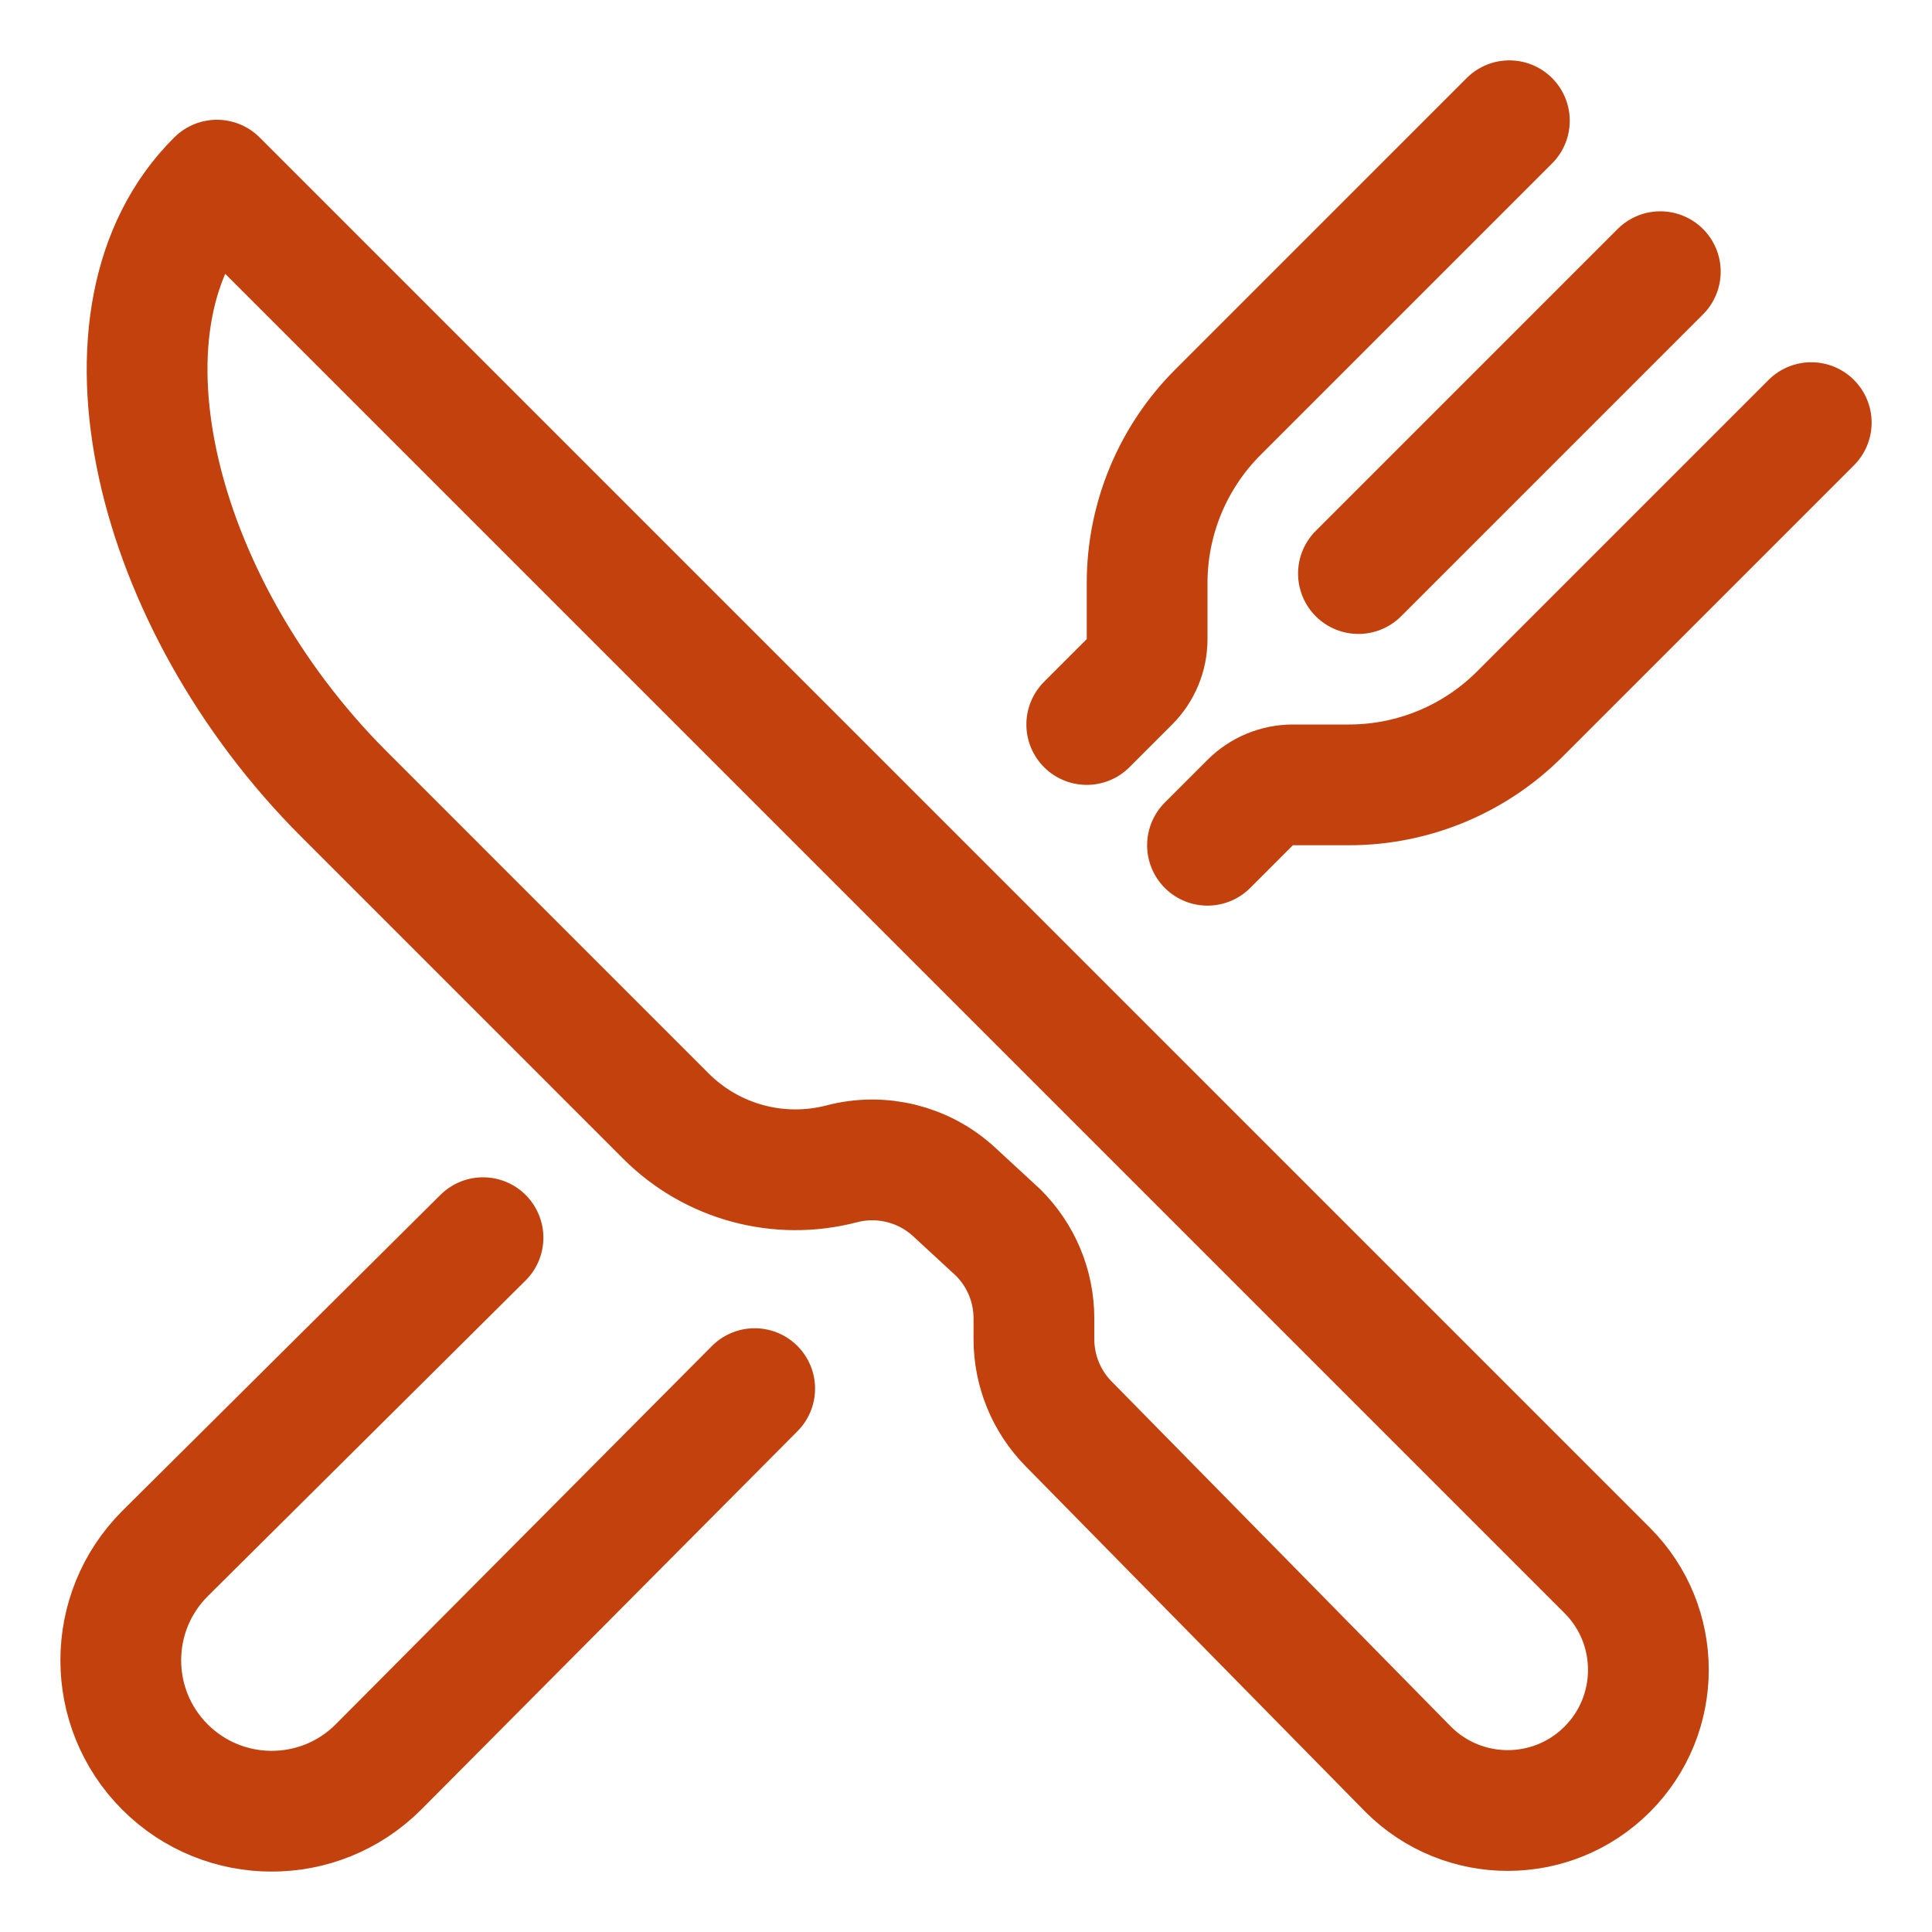
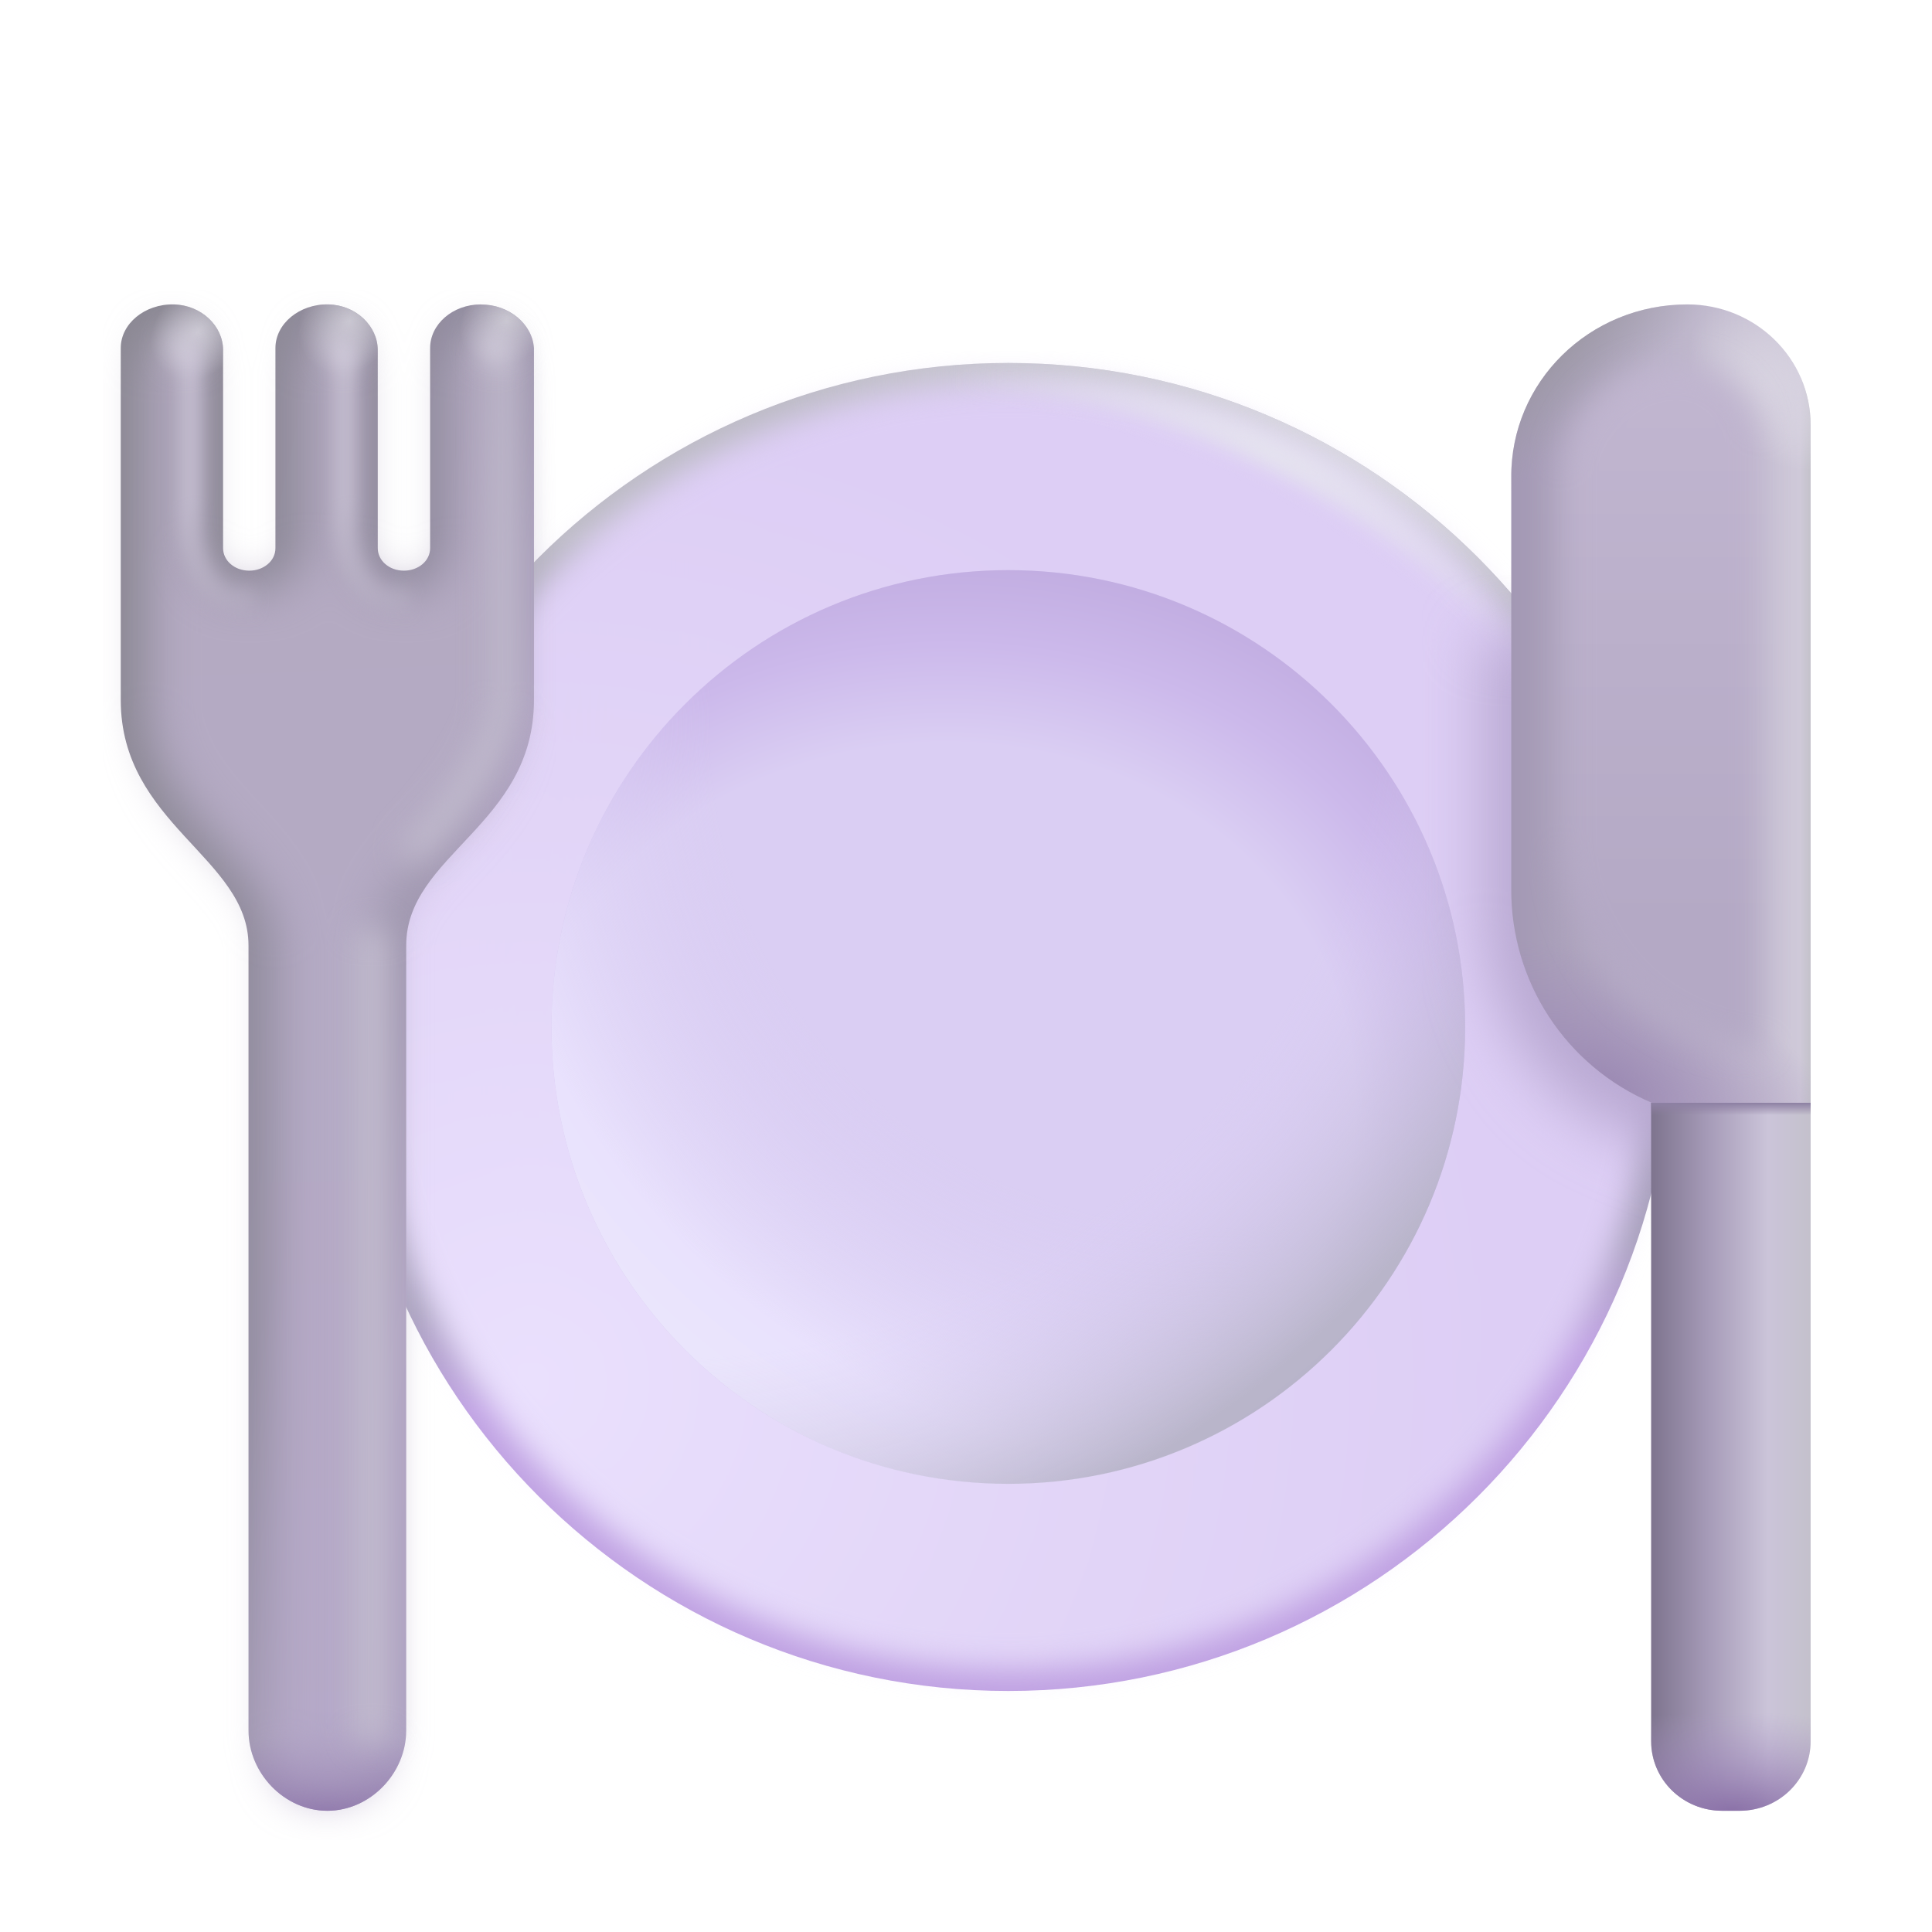
- <svg xmlns="http://www.w3.org/2000/svg" width="800px" height="800px" viewBox="0 0 512 512">
-   <path d="M57.49,47.74,425.92,416.17a37.28,37.28,0,0,1,0,52.72h0a37.29,37.29,0,0,1-52.72,0l-90-91.55A32,32,0,0,1,274,354.91v-5.53a32,32,0,0,0-9.52-22.78l-11.62-10.73a32,32,0,0,0-29.8-7.44h0A48.53,48.53,0,0,1,176.5,295.8L91.07,210.36C40.39,159.68,21.74,83.15,57.49,47.74Z" style="fill:none;stroke:#C2410C;stroke-linejoin:round;stroke-width:32px" />
-   <path d="M400,32l-77.25,77.25A64,64,0,0,0,304,154.51v14.86a16,16,0,0,1-4.69,11.32L288,192" style="fill:none;stroke:#C2410C;stroke-linecap:round;stroke-linejoin:round;stroke-width:32px" />
-   <path d="M320,224l11.31-11.31A16,16,0,0,1,342.63,208h14.86a64,64,0,0,0,45.26-18.75L480,112" style="fill:none;stroke:#C2410C;stroke-linecap:round;stroke-linejoin:round;stroke-width:32px" />
-   <line x1="440" y1="72" x2="360" y2="152" style="fill:none;stroke:#C2410C;stroke-linecap:round;stroke-linejoin:round;stroke-width:32px" />
-   <path d="M200,368,100.28,468.28a40,40,0,0,1-56.56,0h0a40,40,0,0,1,0-56.56L128,328" style="fill:none;stroke:#C2410C;stroke-linecap:round;stroke-linejoin:round;stroke-width:32px" />
+ <svg xmlns="http://www.w3.org/2000/svg" width="1em" height="1em" viewBox="0 0 32 32">
+   <g fill="none">
+     <path fill="url(#iFErVAj)" d="M16.7 28.008c6.075 0 10.999-4.924 10.999-10.998S22.775 6.012 16.7 6.012S5.703 10.936 5.703 17.01s4.924 10.998 10.998 10.998" />
+     <path fill="url(#iuL2Qrc)" d="M16.7 28.008c6.075 0 10.999-4.924 10.999-10.998S22.775 6.012 16.7 6.012S5.703 10.936 5.703 17.01s4.924 10.998 10.998 10.998" />
+     <g filter="url(#iFzocKe)">
+       <path fill="#DDCEF5" d="M16.726 27.655c5.893 0 10.67-4.777 10.67-10.67s-4.777-10.67-10.67-10.67s-10.67 4.776-10.67 10.67c0 5.893 4.777 10.67 10.67 10.67" />
+       <path fill="url(#inNTAWb)" d="M16.726 27.655c5.893 0 10.67-4.777 10.67-10.67s-4.777-10.67-10.67-10.67s-10.67 4.776-10.67 10.67c0 5.893 4.777 10.67 10.67 10.67" />
+     </g>
+     <g filter="url(#iWkcRnb)">
+       <path fill="url(#i8BKlws)" d="M15.755 6.344c3.202-.437 7.271.946 9.264 4.326c-2.577-2.476-5.315-4.002-9.264-4.326" />
+     </g>
+     <path fill="#D8CBF0" d="M16.7 24.577a7.567 7.567 0 1 0 .001-15.134a7.567 7.567 0 0 0 0 15.134" />
+     <path fill="url(#iM4AiLd)" d="M16.7 24.577a7.567 7.567 0 1 0 .001-15.134a7.567 7.567 0 0 0 0 15.134" />
+     <path fill="url(#iBOG8Ac)" d="M16.7 24.577a7.567 7.567 0 1 0 .001-15.134a7.567 7.567 0 0 0 0 15.134" />
+     <path fill="url(#i4nRUid)" d="M16.7 24.577a7.567 7.567 0 1 0 .001-15.134a7.567 7.567 0 0 0 0 15.134" />
+     <g filter="url(#iujb3Yd)">
+       <path fill="#B9A9D2" d="M28.906 10.531v9.032l-2.053-.822c-1.384-.551-2.295-2.01-2.295-3.653v-4.557z" />
+     </g>
+     <path fill="url(#iffrfid)" d="M27.949 5.042c1.127 0 2.041.895 2.041 1.998v11.226h-2.63a3.83 3.83 0 0 1-2.329-3.553V7.91c-.012-1.58 1.29-2.868 2.918-2.868" />
+     <path fill="url(#iwbqCDb)" d="M27.949 5.042c1.127 0 2.041.895 2.041 1.998v11.226h-2.63a3.83 3.83 0 0 1-2.329-3.553V7.91c-.012-1.58 1.29-2.868 2.918-2.868" />
+     <path fill="url(#iQ31Pdc)" d="M27.949 5.042c1.127 0 2.041.895 2.041 1.998v11.226h-2.63a3.83 3.83 0 0 1-2.329-3.553V7.91c-.012-1.58 1.29-2.868 2.918-2.868" />
+     <path fill="url(#iBKmM1d)" d="M27.949 5.042c1.127 0 2.041.895 2.041 1.998v11.226h-2.63a3.83 3.83 0 0 1-2.329-3.553V7.91c-.012-1.58 1.29-2.868 2.918-2.868" />
+     <g filter="url(#iIfXrIc)">
+       <path fill="url(#iDNVPKc)" d="M27.806 6.012c.758 0 1.374.603 1.374 1.345V17.38c-1.374 0-3.339-1.052-3.339-3.665v-5.77c-.008-1.065.869-1.932 1.965-1.932" />
+     </g>
+     <path fill="url(#imevdEb)" d="M27.348 18.266v10.573c0 .638.526 1.153 1.177 1.153h.288c.651 0 1.177-.515 1.177-1.153V18.266z" />
+     <path fill="url(#isv7DKb)" d="M27.348 18.266v10.573c0 .638.526 1.153 1.177 1.153h.288c.651 0 1.177-.515 1.177-1.153V18.266z" />
+     <path fill="url(#iD3cinc)" d="M27.348 18.266v10.573c0 .638.526 1.153 1.177 1.153h.288c.651 0 1.177-.515 1.177-1.153V18.266z" />
+     <path fill="url(#i0QUjvd)" d="M7.965 5.042c-.47 0-.841.33-.841.723V9.08c0 .213-.198.372-.434.372c-.247 0-.433-.17-.433-.372V5.797c0-.393-.359-.744-.817-.755c-.482-.01-.878.32-.878.723V9.08c0 .213-.198.372-.433.372c-.248 0-.434-.17-.434-.372V5.797c0-.393-.358-.744-.816-.755c-.483-.01-.879.32-.879.723v5.829c0 2.055 2.116 2.612 2.116 4.065v13.005c0 .706.595 1.328 1.306 1.328c.71 0 1.306-.622 1.306-1.328V15.66c0-1.505 2.116-1.994 2.116-4.065v-5.83c-.025-.392-.409-.722-.879-.722" />
+     <path fill="url(#i6ROzCd)" d="M7.965 5.042c-.47 0-.841.33-.841.723V9.08c0 .213-.198.372-.434.372c-.247 0-.433-.17-.433-.372V5.797c0-.393-.359-.744-.817-.755c-.482-.01-.878.32-.878.723V9.08c0 .213-.198.372-.433.372c-.248 0-.434-.17-.434-.372V5.797c0-.393-.358-.744-.816-.755c-.483-.01-.879.32-.879.723v5.829c0 2.055 2.116 2.612 2.116 4.065v13.005c0 .706.595 1.328 1.306 1.328c.71 0 1.306-.622 1.306-1.328V15.66c0-1.505 2.116-1.994 2.116-4.065v-5.83c-.025-.392-.409-.722-.879-.722" />
+     <path fill="url(#iXgl6re)" d="M7.965 5.042c-.47 0-.841.33-.841.723V9.08c0 .213-.198.372-.434.372c-.247 0-.433-.17-.433-.372V5.797c0-.393-.359-.744-.817-.755c-.482-.01-.878.32-.878.723V9.08c0 .213-.198.372-.433.372c-.248 0-.434-.17-.434-.372V5.797c0-.393-.358-.744-.816-.755c-.483-.01-.879.32-.879.723v5.829c0 2.055 2.116 2.612 2.116 4.065v13.005c0 .706.595 1.328 1.306 1.328c.71 0 1.306-.622 1.306-1.328V15.66c0-1.505 2.116-1.994 2.116-4.065v-5.83c-.025-.392-.409-.722-.879-.722" />
+     <path fill="url(#ipUyWie)" d="M7.965 5.042c-.47 0-.841.33-.841.723V9.08c0 .213-.198.372-.434.372c-.247 0-.433-.17-.433-.372V5.797c0-.393-.359-.744-.817-.755c-.482-.01-.878.32-.878.723V9.08c0 .213-.198.372-.433.372c-.248 0-.434-.17-.434-.372V5.797c0-.393-.358-.744-.816-.755c-.483-.01-.879.32-.879.723v5.829c0 2.055 2.116 2.612 2.116 4.065v13.005c0 .706.595 1.328 1.306 1.328c.71 0 1.306-.622 1.306-1.328V15.66c0-1.505 2.116-1.994 2.116-4.065v-5.83c-.025-.392-.409-.722-.879-.722" />
+     <path fill="url(#ioeBRdc)" d="M7.965 5.042c-.47 0-.841.33-.841.723V9.08c0 .213-.198.372-.434.372c-.247 0-.433-.17-.433-.372V5.797c0-.393-.359-.744-.817-.755c-.482-.01-.878.32-.878.723V9.08c0 .213-.198.372-.433.372c-.248 0-.434-.17-.434-.372V5.797c0-.393-.358-.744-.816-.755c-.483-.01-.879.32-.879.723v5.829c0 2.055 2.116 2.612 2.116 4.065v13.005c0 .706.595 1.328 1.306 1.328c.71 0 1.306-.622 1.306-1.328V15.66c0-1.505 2.116-1.994 2.116-4.065v-5.83c-.025-.392-.409-.722-.879-.722" />
+     <g filter="url(#iZXpwVc)">
+       <path fill="url(#iFdLPEe)" d="M7.96 5.558c-.388 0-.444.361-.444.755v2.681c0 .639-.485.795-.79.795c-.304 0-.851-.172-.851-.795V6.313c0-.394-.055-.755-.383-.755s-.406.35-.406.754v2.682c0 .435-.445.795-.953.795c-.375 0-.883-.25-.883-.795V6.313c0-.394-.07-.755-.398-.755c-.329 0-.399.35-.399.755v5.281c0 2.055 2.125 2.612 2.125 4.065v12.958c0 .706.225 1.102.813 1.102c.587 0 .922-.349.922-1.055V15.66c0-1.505 2.14-1.994 2.14-4.065v-2.6l-.078-2.682c-.02-.393-.025-.754-.414-.754" />
+       <path fill="url(#i4SSuPc)" d="M7.96 5.558c-.388 0-.444.361-.444.755v2.681c0 .639-.485.795-.79.795c-.304 0-.851-.172-.851-.795V6.313c0-.394-.055-.755-.383-.755s-.406.35-.406.754v2.682c0 .435-.445.795-.953.795c-.375 0-.883-.25-.883-.795V6.313c0-.394-.07-.755-.398-.755c-.329 0-.399.35-.399.755v5.281c0 2.055 2.125 2.612 2.125 4.065v12.958c0 .706.225 1.102.813 1.102c.587 0 .922-.349.922-1.055V15.66c0-1.505 2.14-1.994 2.14-4.065v-2.6l-.078-2.682c-.02-.393-.025-.754-.414-.754" />
+     </g>
+     <g filter="url(#i1pjIkL)">
+       <path stroke="#C3BDCF" stroke-linecap="round" stroke-width=".5" d="M6.156 15.594v13.031" />
+     </g>
+     <g filter="url(#igA1nBY)">
+       <path fill="url(#iWyaivO)" d="M3.34 5.934a.2.2 0 0 0-.4 0zm.683 4.203h.2v-.4h-.2zM2.941 5.934v2.8h.4v-2.8zm0 2.8c0 .172.043.504.19.802c.148.302.425.601.892.601v-.4c-.258 0-.423-.153-.534-.378c-.113-.23-.148-.5-.148-.625z" />
+     </g>
+     <g filter="url(#iV2H5Fc)">
+       <path fill="url(#i96rL8b)" d="M5.903 5.934a.2.2 0 0 0-.4 0zm.683 4.203h.2v-.4h-.2zM5.503 5.934v2.8h.4v-2.8zm0 2.8c0 .172.043.504.19.802c.149.302.425.601.893.601v-.4c-.259 0-.424-.153-.535-.378c-.113-.23-.148-.5-.148-.625z" />
+     </g>
+     <g filter="url(#i0bgYgc)">
+       <path stroke="#C3BDCF" stroke-linecap="round" stroke-width=".4" d="M8.344 5.875V11.5c0 .86-1.016 2.125-1.485 2.563" />
+     </g>
+     <g filter="url(#i2PnUdb)">
+       <circle cx="3.063" cy="5.754" r=".258" fill="#E0DCE8" />
+     </g>
+     <g filter="url(#iHUmnOb)">
+       <circle cx="5.68" cy="5.754" r=".258" fill="#E0DCE8" />
+     </g>
+     <g filter="url(#i71Yv5a)">
+       <circle cx="8.195" cy="5.754" r=".258" fill="#E0DCE8" />
+     </g>
+     <defs>
+       <radialGradient id="iuL2Qrc" cx="0" cy="0" r="1" gradientTransform="rotate(115.805 8.543 10.852)scale(6.10527 9.71154)" gradientUnits="userSpaceOnUse">
+         <stop stop-color="#DADAE0" />
+         <stop offset="1" stop-color="#D7D6DE" stop-opacity="0" />
+       </radialGradient>
+       <radialGradient id="inNTAWb" cx="0" cy="0" r="1" gradientTransform="rotate(-42.333 33.864 .027)scale(16.1484 16.1483)" gradientUnits="userSpaceOnUse">
+         <stop stop-color="#EAE0FD" />
+         <stop offset="1" stop-color="#E7DDF9" stop-opacity="0" />
+       </radialGradient>
+       <radialGradient id="i8BKlws" cx="0" cy="0" r="1" gradientTransform="matrix(-1.49396 3.2867 -6.15255 -2.79662 21.11 7.66)" gradientUnits="userSpaceOnUse">
+         <stop stop-color="#E5E3EF" />
+         <stop offset="1" stop-color="#E5E3EF" stop-opacity="0" />
+       </radialGradient>
+       <radialGradient id="iM4AiLd" cx="0" cy="0" r="1" gradientTransform="matrix(1.2539 10.20778 -11.68974 1.43594 15.447 18.455)" gradientUnits="userSpaceOnUse">
+         <stop offset=".596" stop-color="#DACEF3" />
+         <stop offset=".754" stop-color="#CCB9EB" />
+         <stop offset=".962" stop-color="#BCA7DC" />
+       </radialGradient>
+       <radialGradient id="iBOG8Ac" cx="0" cy="0" r="1" gradientTransform="rotate(142.239 8.261 9.354)scale(18.642 17.7929)" gradientUnits="userSpaceOnUse">
+         <stop offset=".477" stop-color="#DACEF3" stop-opacity="0" />
+         <stop offset=".694" stop-color="#E9E2FD" />
+         <stop offset=".816" stop-color="#EBE8FB" />
+         <stop offset=".962" stop-color="#EAE7F9" />
+       </radialGradient>
+       <radialGradient id="i4nRUid" cx="0" cy="0" r="1" gradientTransform="matrix(9.96614 14.85861 -17.01589 11.4131 12.306 12.475)" gradientUnits="userSpaceOnUse">
+         <stop offset=".537" stop-color="#DACEF3" stop-opacity="0" />
+         <stop offset=".754" stop-color="#B9B5CA" />
+         <stop offset=".962" stop-color="#B2AEC4" />
+       </radialGradient>
+       <radialGradient id="iwbqCDb" cx="0" cy="0" r="1" gradientTransform="matrix(3.9375 1.3125 -.67555 2.02665 26.531 17.969)" gradientUnits="userSpaceOnUse">
+         <stop stop-color="#9B89B3" />
+         <stop offset="1" stop-color="#A28EBB" stop-opacity="0" />
+       </radialGradient>
+       <radialGradient id="iQ31Pdc" cx="0" cy="0" r="1" gradientTransform="rotate(47.386 6.38 31.765)scale(2.12316 8.3205)" gradientUnits="userSpaceOnUse">
+         <stop stop-color="#94929A" />
+         <stop offset=".799" stop-color="#A29EAB" stop-opacity="0" />
+       </radialGradient>
+       <radialGradient id="iBKmM1d" cx="0" cy="0" r="1" gradientTransform="rotate(136.219 13.37 9.092)scale(1.0388 1.62421)" gradientUnits="userSpaceOnUse">
+         <stop stop-color="#D7D2E0" />
+         <stop offset="1" stop-color="#E1DEE8" stop-opacity="0" />
+       </radialGradient>
+       <radialGradient id="isv7DKb" cx="0" cy="0" r="1" gradientTransform="matrix(0 2.22656 -6.54842 0 28.669 29.992)" gradientUnits="userSpaceOnUse">
+         <stop stop-color="#8B72A8" />
+         <stop offset=".733" stop-color="#AE9AC8" stop-opacity="0" />
+       </radialGradient>
+       <radialGradient id="i6ROzCd" cx="0" cy="0" r="1" gradientTransform="matrix(.53125 .46875 -.57257 .64892 3.281 5.5)" gradientUnits="userSpaceOnUse">
+         <stop stop-color="#C9C7D0" />
+         <stop offset="1" stop-color="#CDCAD5" stop-opacity="0" />
+       </radialGradient>
+       <radialGradient id="iXgl6re" cx="0" cy="0" r="1" gradientTransform="matrix(.59375 .48437 -.59166 .72526 5.78 5.328)" gradientUnits="userSpaceOnUse">
+         <stop stop-color="#C9C7D0" />
+         <stop offset="1" stop-color="#CDCAD5" stop-opacity="0" />
+       </radialGradient>
+       <radialGradient id="ipUyWie" cx="0" cy="0" r="1" gradientTransform="matrix(.45312 .51563 -.62983 .55349 8.39 5.313)" gradientUnits="userSpaceOnUse">
+         <stop stop-color="#C9C7D0" />
+         <stop offset="1" stop-color="#CDCAD5" stop-opacity="0" />
+       </radialGradient>
+       <radialGradient id="ioeBRdc" cx="0" cy="0" r="1" gradientTransform="matrix(0 1.25781 -4.10938 0 5.422 29.992)" gradientUnits="userSpaceOnUse">
+         <stop stop-color="#8F78AB" />
+         <stop offset="1" stop-color="#9883B3" stop-opacity="0" />
+       </radialGradient>
+       <radialGradient id="i4SSuPc" cx="0" cy="0" r="1" gradientTransform="matrix(0 1.25 -9.42188 0 5.453 30)" gradientUnits="userSpaceOnUse">
+         <stop stop-color="#8F78AB" />
+         <stop offset="1" stop-color="#A493BC" stop-opacity="0" />
+       </radialGradient>
+       <filter id="iFzocKe" width="22.341" height="22.341" x="5.556" y="5.814" color-interpolation-filters="sRGB" filterUnits="userSpaceOnUse">
+         <feFlood flood-opacity="0" result="BackgroundImageFix" />
+         <feBlend in="SourceGraphic" in2="BackgroundImageFix" result="shape" />
+         <feGaussianBlur result="effect1_foregroundBlur_18_30937" stdDeviation=".25" />
+       </filter>
+       <filter id="iWkcRnb" width="9.865" height="5.004" x="15.454" y="5.966" color-interpolation-filters="sRGB" filterUnits="userSpaceOnUse">
+         <feFlood flood-opacity="0" result="BackgroundImageFix" />
+         <feBlend in="SourceGraphic" in2="BackgroundImageFix" result="shape" />
+         <feGaussianBlur result="effect1_foregroundBlur_18_30937" stdDeviation=".15" />
+       </filter>
+       <filter id="iujb3Yd" width="6.348" height="11.031" x="23.558" y="9.531" color-interpolation-filters="sRGB" filterUnits="userSpaceOnUse">
+         <feFlood flood-opacity="0" result="BackgroundImageFix" />
+         <feBlend in="SourceGraphic" in2="BackgroundImageFix" result="shape" />
+         <feGaussianBlur result="effect1_foregroundBlur_18_30937" stdDeviation=".5" />
+       </filter>
+       <filter id="iIfXrIc" width="4.339" height="12.367" x="25.341" y="5.512" color-interpolation-filters="sRGB" filterUnits="userSpaceOnUse">
+         <feFlood flood-opacity="0" result="BackgroundImageFix" />
+         <feBlend in="SourceGraphic" in2="BackgroundImageFix" result="shape" />
+         <feGaussianBlur result="effect1_foregroundBlur_18_30937" stdDeviation=".25" />
+       </filter>
+       <filter id="iZXpwVc" width="7.5" height="25.66" x="1.703" y="4.808" color-interpolation-filters="sRGB" filterUnits="userSpaceOnUse">
+         <feFlood flood-opacity="0" result="BackgroundImageFix" />
+         <feBlend in="SourceGraphic" in2="BackgroundImageFix" result="shape" />
+         <feGaussianBlur result="effect1_foregroundBlur_18_30937" stdDeviation=".375" />
+       </filter>
+       <filter id="i1pjIkL" width="1.5" height="14.531" x="5.406" y="14.844" color-interpolation-filters="sRGB" filterUnits="userSpaceOnUse">
+         <feFlood flood-opacity="0" result="BackgroundImageFix" />
+         <feBlend in="SourceGraphic" in2="BackgroundImageFix" result="shape" />
+         <feGaussianBlur result="effect1_foregroundBlur_18_30937" stdDeviation=".25" />
+       </filter>
+       <filter id="igA1nBY" width="1.783" height="4.904" x="2.691" y="5.484" color-interpolation-filters="sRGB" filterUnits="userSpaceOnUse">
+         <feFlood flood-opacity="0" result="BackgroundImageFix" />
+         <feBlend in="SourceGraphic" in2="BackgroundImageFix" result="shape" />
+         <feGaussianBlur result="effect1_foregroundBlur_18_30937" stdDeviation=".125" />
+       </filter>
+       <filter id="iV2H5Fc" width="1.783" height="4.904" x="5.253" y="5.484" color-interpolation-filters="sRGB" filterUnits="userSpaceOnUse">
+         <feFlood flood-opacity="0" result="BackgroundImageFix" />
+         <feBlend in="SourceGraphic" in2="BackgroundImageFix" result="shape" />
+         <feGaussianBlur result="effect1_foregroundBlur_18_30937" stdDeviation=".125" />
+       </filter>
+       <filter id="i0bgYgc" width="2.884" height="9.587" x="6.159" y="5.175" color-interpolation-filters="sRGB" filterUnits="userSpaceOnUse">
+         <feFlood flood-opacity="0" result="BackgroundImageFix" />
+         <feBlend in="SourceGraphic" in2="BackgroundImageFix" result="shape" />
+         <feGaussianBlur result="effect1_foregroundBlur_18_30937" stdDeviation=".25" />
+       </filter>
+       <filter id="i2PnUdb" width="1.516" height="1.516" x="2.305" y="4.997" color-interpolation-filters="sRGB" filterUnits="userSpaceOnUse">
+         <feFlood flood-opacity="0" result="BackgroundImageFix" />
+         <feBlend in="SourceGraphic" in2="BackgroundImageFix" result="shape" />
+         <feGaussianBlur result="effect1_foregroundBlur_18_30937" stdDeviation=".25" />
+       </filter>
+       <filter id="iHUmnOb" width="1.516" height="1.516" x="4.922" y="4.997" color-interpolation-filters="sRGB" filterUnits="userSpaceOnUse">
+         <feFlood flood-opacity="0" result="BackgroundImageFix" />
+         <feBlend in="SourceGraphic" in2="BackgroundImageFix" result="shape" />
+         <feGaussianBlur result="effect1_foregroundBlur_18_30937" stdDeviation=".25" />
+       </filter>
+       <filter id="i71Yv5a" width="1.516" height="1.516" x="7.438" y="4.997" color-interpolation-filters="sRGB" filterUnits="userSpaceOnUse">
+         <feFlood flood-opacity="0" result="BackgroundImageFix" />
+         <feBlend in="SourceGraphic" in2="BackgroundImageFix" result="shape" />
+         <feGaussianBlur result="effect1_foregroundBlur_18_30937" stdDeviation=".25" />
+       </filter>
+       <linearGradient id="iFErVAj" x1="15.447" x2="16.701" y1="6.012" y2="28.008" gradientUnits="userSpaceOnUse">
+         <stop offset=".115" stop-color="#BCBBC4" />
+         <stop offset=".228" stop-color="#8F8D9B" />
+         <stop offset=".689" stop-color="#A8A0BC" />
+         <stop offset=".766" stop-color="#BFA1E2" />
+       </linearGradient>
+       <linearGradient id="iffrfid" x1="29.99" x2="25.031" y1="12.063" y2="12.063" gradientUnits="userSpaceOnUse">
+         <stop stop-color="#C4C2CB" />
+         <stop offset=".036" stop-color="#CFC9D9" />
+         <stop offset=".515" stop-color="#B9B1C7" />
+         <stop offset="1" stop-color="#A398B4" />
+       </linearGradient>
+       <linearGradient id="iDNVPKc" x1="27.511" x2="27.511" y1="6.012" y2="17.379" gradientUnits="userSpaceOnUse">
+         <stop stop-color="#C1B6D0" />
+         <stop offset=".818" stop-color="#B4A9C5" />
+       </linearGradient>
+       <linearGradient id="imevdEb" x1="27.348" x2="29.99" y1="24.688" y2="24.688" gradientUnits="userSpaceOnUse">
+         <stop stop-color="#7E748E" />
+         <stop offset=".359" stop-color="#A69BB8" />
+         <stop offset=".734" stop-color="#CBC4D9" />
+         <stop offset="1" stop-color="#C4C1CC" />
+       </linearGradient>
+       <linearGradient id="iD3cinc" x1="28.669" x2="28.669" y1="18.266" y2="18.469" gradientUnits="userSpaceOnUse">
+         <stop stop-color="#8E80A3" />
+         <stop offset="1" stop-color="#8D80A2" stop-opacity="0" />
+       </linearGradient>
+       <linearGradient id="i0QUjvd" x1="2" x2="10.75" y1="8" y2="9.938" gradientUnits="userSpaceOnUse">
+         <stop stop-color="#8B8893" />
+         <stop offset=".59" stop-color="#938DA0" />
+         <stop offset=".839" stop-color="#AFA3C1" />
+         <stop offset="1" stop-color="#ACA0C0" />
+       </linearGradient>
+       <linearGradient id="iFdLPEe" x1="4.438" x2="5.453" y1="6.063" y2="29.719" gradientUnits="userSpaceOnUse">
+         <stop offset=".143" stop-color="#B4AAC2" />
+         <stop offset="1" stop-color="#B5A9C8" />
+       </linearGradient>
+       <linearGradient id="iWyaivO" x1="3.344" x2="4.938" y1="6.219" y2="10.594" gradientUnits="userSpaceOnUse">
+         <stop offset=".412" stop-color="#C0B9CC" />
+         <stop offset="1" stop-color="#C0B9CC" stop-opacity="0" />
+       </linearGradient>
+       <linearGradient id="i96rL8b" x1="5.906" x2="7.5" y1="6.219" y2="10.594" gradientUnits="userSpaceOnUse">
+         <stop offset=".412" stop-color="#C0B9CC" />
+         <stop offset="1" stop-color="#C0B9CC" stop-opacity="0" />
+       </linearGradient>
+     </defs>
+   </g>
</svg>
